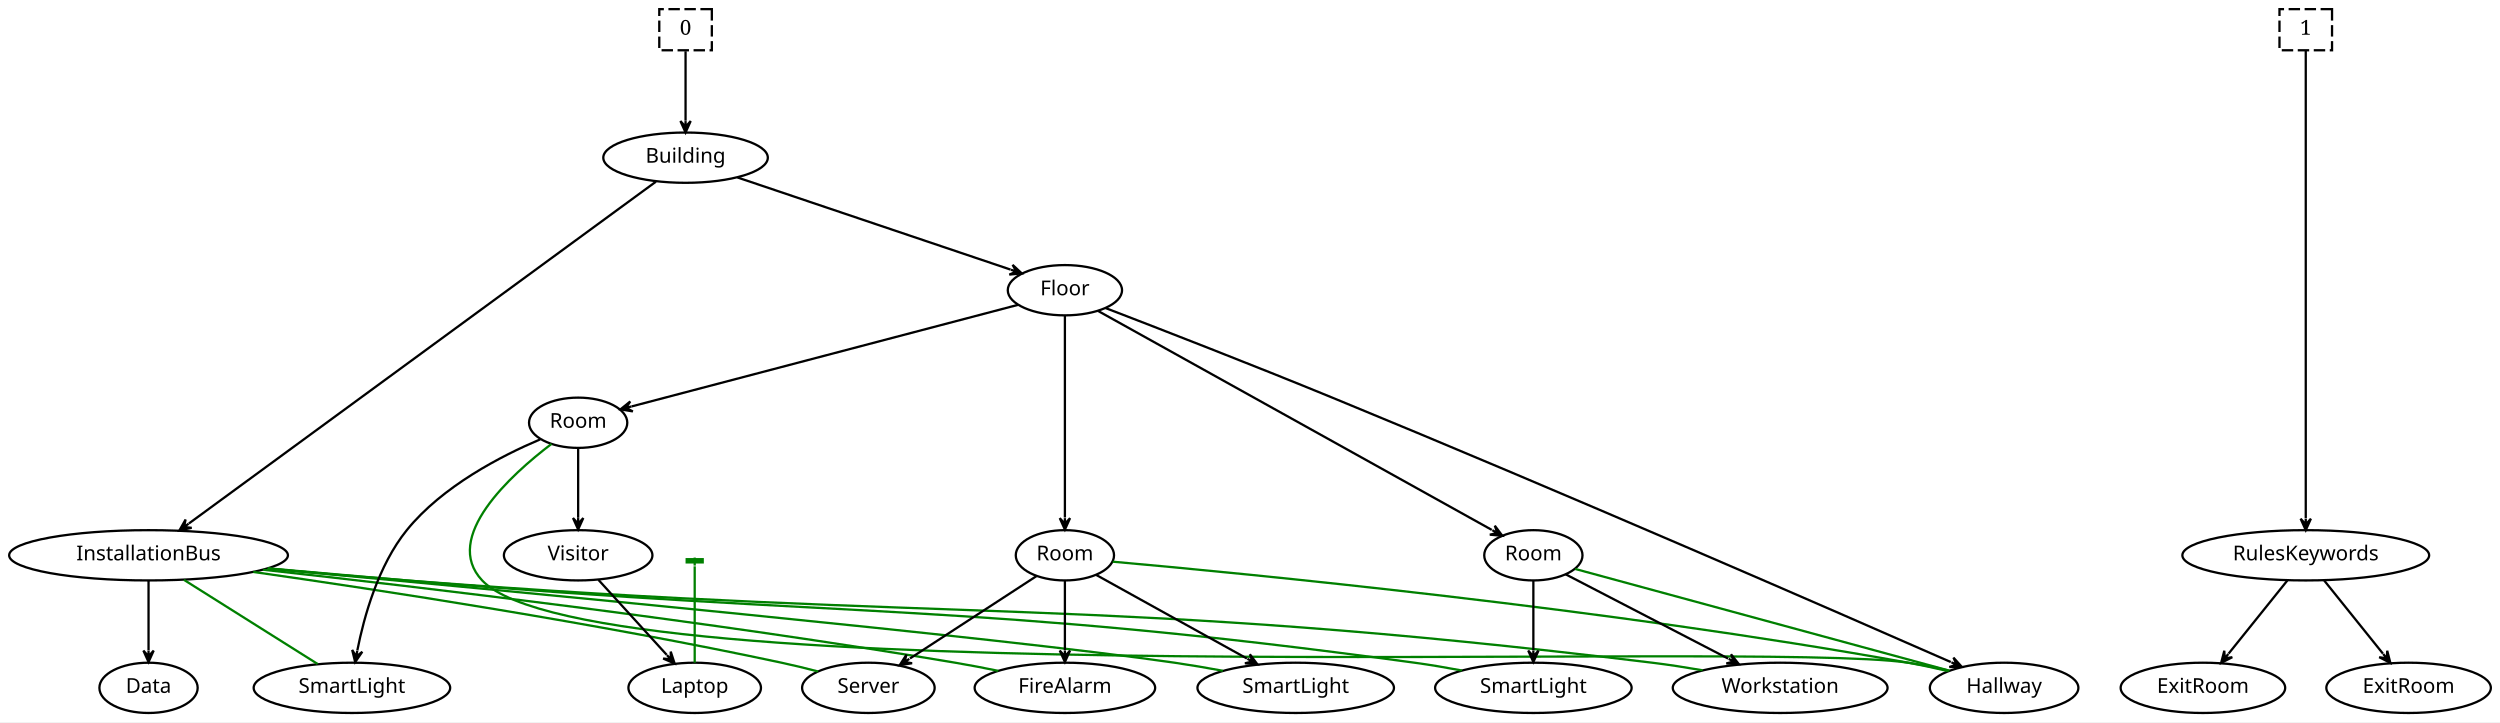
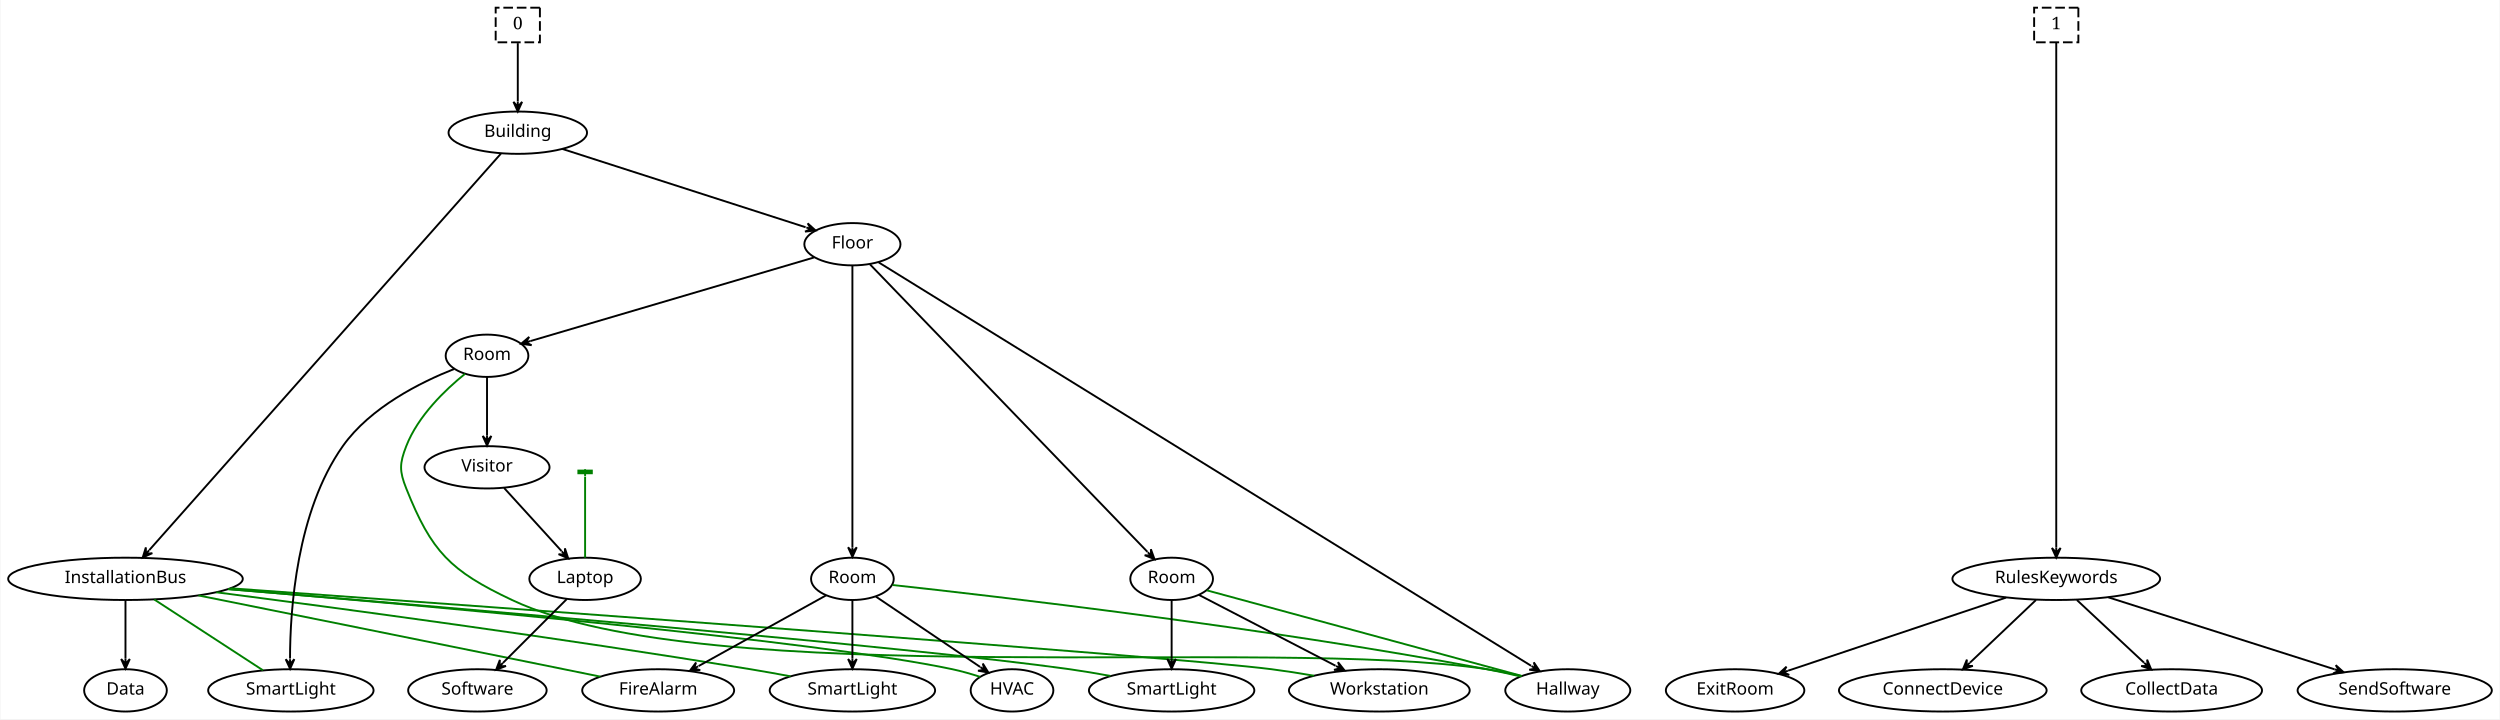
- <svg xmlns="http://www.w3.org/2000/svg" width="1094pt" height="316pt" viewBox="0.00 0.00 1094.00 316.00">
-   <g id="graph0" class="graph" transform="scale(1 1) rotate(0) translate(4 312)">
-     <polygon fill="white" stroke="none" points="-4,4 -4,-312 1090,-312 1090,4 -4,4" />
+ <svg xmlns="http://www.w3.org/2000/svg" width="1300pt" height="374pt" viewBox="0.00 0.00 1299.50 374.00">
+   <g id="graph0" class="graph" transform="scale(1 1) rotate(0) translate(4 370)">
+     <polygon fill="white" stroke="none" points="-4,4 -4,-370 1295.5,-370 1295.5,4 -4,4" />
    <g id="node1" class="node">
-       <polygon fill="none" stroke="black" stroke-dasharray="5,2" points="307.5,-308 284.5,-308 284.5,-290 307.5,-290 307.5,-308" />
-       <text text-anchor="middle" x="296" y="-296.8" font-family="serif" font-size="9.00">0</text>
+       <polygon fill="none" stroke="black" stroke-dasharray="5,2" points="276.5,-366 253.5,-366 253.5,-348 276.5,-348 276.5,-366" />
+       <text text-anchor="middle" x="265" y="-354.8" font-family="serif" font-size="9.00">0</text>
    </g>
    <g id="v0_Building" class="node">
-       <ellipse fill="none" stroke="black" cx="296" cy="-243" rx="36" ry="11" />
-       <text text-anchor="middle" x="296" y="-240.8" font-family="sans-serif" font-size="9.00">Building</text>
+       <ellipse fill="none" stroke="black" cx="265" cy="-301" rx="36" ry="11" />
+       <text text-anchor="middle" x="265" y="-298.8" font-family="sans-serif" font-size="9.00">Building</text>
    </g>
    <g id="edge1" class="edge">
-       <path fill="none" stroke="black" d="M296,-289.562C296,-281.453 296,-269.014 296,-259.181" />
-       <polygon fill="black" stroke="black" points="296,-254.03 298.25,-259.03 296,-256.53 296,-259.03 296,-259.03 296,-259.03 296,-256.53 293.75,-259.03 296,-254.03 296,-254.03" />
+       <path fill="none" stroke="black" d="M265,-347.562C265,-339.453 265,-327.014 265,-317.181" />
+       <polygon fill="black" stroke="black" points="265,-312.03 267.25,-317.03 265,-314.53 265,-317.03 265,-317.03 265,-317.03 265,-314.53 262.75,-317.03 265,-312.03 265,-312.03" />
    </g>
    <g id="node2" class="node">
-       <polygon fill="none" stroke="black" stroke-dasharray="5,2" points="1016.5,-308 993.5,-308 993.5,-290 1016.5,-290 1016.5,-308" />
-       <text text-anchor="middle" x="1005" y="-296.8" font-family="serif" font-size="9.00">1</text>
-     </g>
-     <g id="v8_RulesKeywords" class="node">
-       <ellipse fill="none" stroke="black" cx="1005" cy="-69" rx="54" ry="11" />
-       <text text-anchor="middle" x="1005" y="-66.8" font-family="sans-serif" font-size="9.00">RulesKeywords</text>
+       <polygon fill="none" stroke="black" stroke-dasharray="5,2" points="1076.5,-366 1053.5,-366 1053.5,-348 1076.5,-348 1076.5,-366" />
+       <text text-anchor="middle" x="1065" y="-354.8" font-family="serif" font-size="9.00">1</text>
+     </g>
+     <g id="v3_RulesKeywords" class="node">
+       <ellipse fill="none" stroke="black" cx="1065" cy="-69" rx="54" ry="11" />
+       <text text-anchor="middle" x="1065" y="-66.8" font-family="sans-serif" font-size="9.00">RulesKeywords</text>
    </g>
    <g id="edge2" class="edge">
-       <path fill="none" stroke="black" d="M1005,-289.885C1005,-256.489 1005,-129.348 1005,-85.206" />
-       <polygon fill="black" stroke="black" points="1005,-80.011 1007.25,-85.011 1005,-82.511 1005,-85.011 1005,-85.011 1005,-85.011 1005,-82.511 1002.75,-85.011 1005,-80.011 1005,-80.011" />
+       <path fill="none" stroke="black" d="M1065,-347.849C1065,-329.373 1065,-282.889 1065,-244 1065,-244 1065,-244 1065,-184 1065,-148.604 1065,-107.026 1065,-85.178" />
+       <polygon fill="black" stroke="black" points="1065,-80.065 1067.25,-85.065 1065,-82.565 1065,-85.065 1065,-85.065 1065,-85.065 1065,-82.565 1062.75,-85.065 1065,-80.065 1065,-80.065" />
    </g>
    <g id="node3" class="node" />
-     <g id="v7_Laptop" class="node">
-       <ellipse fill="none" stroke="black" cx="300" cy="-11" rx="29" ry="11" />
-       <text text-anchor="middle" x="300" y="-8.8" font-family="sans-serif" font-size="9.00">Laptop</text>
-     </g>
-     <g id="edge29" class="edge">
-       <path fill="none" stroke="green" d="M300,-64.167C300,-55.586 300,-34.596 300,-22.012" />
-       <polygon fill="green" stroke="green" points="303.5,-67.3 296.5,-67.3 296.5,-65.9 303.5,-65.9 303.5,-67.3" />
-       <polyline fill="none" stroke="green" points="300,-68 300,-64.5 " />
+     <g id="v8_Laptop" class="node">
+       <ellipse fill="none" stroke="black" cx="300" cy="-69" rx="29" ry="11" />
+       <text text-anchor="middle" x="300" y="-66.8" font-family="sans-serif" font-size="9.00">Laptop</text>
+     </g>
+     <g id="edge32" class="edge">
+       <path fill="none" stroke="green" d="M300,-122.167C300,-113.586 300,-92.596 300,-80.012" />
+       <polygon fill="green" stroke="green" points="303.5,-125.3 296.5,-125.3 296.5,-123.9 303.5,-123.9 303.5,-125.3" />
+       <polyline fill="none" stroke="green" points="300,-126 300,-122.5 " />
    </g>
    <g id="v1_InstallationBus" class="node">
      <ellipse fill="none" stroke="black" cx="61" cy="-69" rx="61" ry="11" />
      <text text-anchor="middle" x="61" y="-66.8" font-family="sans-serif" font-size="9.00">InstallationBus</text>
    </g>
    <g id="edge3" class="edge">
-       <path fill="none" stroke="black" d="M283.031,-232.508C243.415,-203.512 123.939,-116.066 78.657,-82.923" />
-       <polygon fill="black" stroke="black" points="74.511,-79.889 79.875,-81.027 76.529,-81.366 78.546,-82.842 78.546,-82.842 78.546,-82.842 76.529,-81.366 77.217,-84.658 74.511,-79.889 74.511,-79.889" />
-     </g>
-     <g id="v3_Floor" class="node">
-       <ellipse fill="none" stroke="black" cx="462" cy="-185" rx="25" ry="11" />
-       <text text-anchor="middle" x="462" y="-182.8" font-family="sans-serif" font-size="9.00">Floor</text>
+       <path fill="none" stroke="black" d="M256.234,-290.117C223.875,-253.633 111.063,-126.443 73.371,-83.947" />
+       <polygon fill="black" stroke="black" points="69.963,-80.105 74.964,-82.353 71.622,-81.975 73.281,-83.846 73.281,-83.846 73.281,-83.846 71.622,-81.975 71.597,-85.339 69.963,-80.105 69.963,-80.105" />
+     </g>
+     <g id="v4_Floor" class="node">
+       <ellipse fill="none" stroke="black" cx="439" cy="-243" rx="25" ry="11" />
+       <text text-anchor="middle" x="439" y="-240.8" font-family="sans-serif" font-size="9.00">Floor</text>
    </g>
    <g id="edge4" class="edge">
-       <path fill="none" stroke="black" d="M318.734,-234.331C350.088,-223.753 406.337,-204.778 438.23,-194.019" />
-       <polygon fill="black" stroke="black" points="443.132,-192.365 439.113,-196.095 440.763,-193.164 438.394,-193.963 438.394,-193.963 438.394,-193.963 440.763,-193.164 437.675,-191.832 443.132,-192.365 443.132,-192.365" />
+       <path fill="none" stroke="black" d="M288.106,-292.564C321.012,-281.973 381.097,-262.635 414.665,-251.832" />
+       <polygon fill="black" stroke="black" points="419.817,-250.174 415.746,-253.848 417.437,-250.94 415.057,-251.706 415.057,-251.706 415.057,-251.706 417.437,-250.94 414.368,-249.564 419.817,-250.174 419.817,-250.174" />
    </g>
    <g id="v2_Data" class="node">
      <ellipse fill="none" stroke="black" cx="61" cy="-11" rx="21.5" ry="11" />
      <text text-anchor="middle" x="61" y="-8.8" font-family="sans-serif" font-size="9.00">Data</text>
    </g>
    <g id="edge5" class="edge">
      <path fill="none" stroke="black" d="M61,-57.988C61,-49.494 61,-37.17 61,-27.417" />
      <polygon fill="black" stroke="black" points="61,-22.304 63.25,-27.304 61,-24.804 61,-27.304 61,-27.304 61,-27.304 61,-24.804 58.75,-27.304 61,-22.304 61,-22.304" />
    </g>
-     <g id="v10_SmartLight" class="node">
-       <ellipse fill="none" stroke="black" cx="150" cy="-11" rx="43" ry="11" />
-       <text text-anchor="middle" x="150" y="-8.8" font-family="sans-serif" font-size="9.00">SmartLight</text>
+     <g id="v11_SmartLight" class="node">
+       <ellipse fill="none" stroke="black" cx="147" cy="-11" rx="43" ry="11" />
+       <text text-anchor="middle" x="147" y="-8.8" font-family="sans-serif" font-size="9.00">SmartLight</text>
+     </g>
+     <g id="edge23" class="edge">
+       <path fill="none" stroke="green" d="M75.98,-58.245C91.861,-47.904 116.774,-31.682 132.478,-21.456" />
+     </g>
+     <g id="v16_SmartLight" class="node">
+       <ellipse fill="none" stroke="black" cx="439" cy="-11" rx="43" ry="11" />
+       <text text-anchor="middle" x="439" y="-8.8" font-family="sans-serif" font-size="9.00">SmartLight</text>
+     </g>
+     <g id="edge24" class="edge">
+       <path fill="none" stroke="green" d="M108.197,-62.01C171.531,-53.815 287.465,-38.26 386,-22 392.744,-20.887 399.952,-19.596 406.81,-18.318" />
+     </g>
+     <g id="v17_HVAC" class="node">
+       <ellipse fill="none" stroke="black" cx="522" cy="-11" rx="21.5" ry="11" />
+       <text text-anchor="middle" x="522" y="-8.8" font-family="sans-serif" font-size="9.00">HVAC</text>
+     </g>
+     <g id="edge25" class="edge">
+       <path fill="none" stroke="green" d="M114.582,-63.653C213.335,-55.411 420.406,-36.995 491,-22 495.757,-20.989 500.817,-19.529 505.438,-18.036" />
+     </g>
+     <g id="v18_FireAlarm" class="node">
+       <ellipse fill="none" stroke="black" cx="338" cy="-11" rx="39.5" ry="11" />
+       <text text-anchor="middle" x="338" y="-8.8" font-family="sans-serif" font-size="9.00">FireAlarm</text>
+     </g>
+     <g id="edge26" class="edge">
+       <path fill="none" stroke="green" d="M98.927,-60.375C144.178,-51.271 222.119,-35.571 289,-22 295.126,-20.757 301.683,-19.422 307.942,-18.145" />
+     </g>
+     <g id="v20_SmartLight" class="node">
+       <ellipse fill="none" stroke="black" cx="605" cy="-11" rx="43" ry="11" />
+       <text text-anchor="middle" x="605" y="-8.8" font-family="sans-serif" font-size="9.00">SmartLight</text>
+     </g>
+     <g id="edge27" class="edge">
+       <path fill="none" stroke="green" d="M114.327,-63.636C223.372,-54.61 468.598,-33.749 552,-22 558.861,-21.033 566.185,-19.79 573.129,-18.511" />
+     </g>
+     <g id="v21_Workstation" class="node">
+       <ellipse fill="none" stroke="black" cx="713" cy="-11" rx="47" ry="11" />
+       <text text-anchor="middle" x="713" y="-8.8" font-family="sans-serif" font-size="9.00">Workstation</text>
+     </g>
+     <g id="edge28" class="edge">
+       <path fill="none" stroke="green" d="M115.754,-64.088C252.938,-54.241 604.176,-28.738 657,-22 664.152,-21.088 671.778,-19.883 679.027,-18.626" />
+     </g>
+     <g id="v9_ExitRoom" class="node">
+       <ellipse fill="none" stroke="black" cx="898" cy="-11" rx="36" ry="11" />
+       <text text-anchor="middle" x="898" y="-8.8" font-family="sans-serif" font-size="9.00">ExitRoom</text>
+     </g>
+     <g id="edge6" class="edge">
+       <path fill="none" stroke="black" d="M1038.91,-59.25C1008.08,-48.913 957.025,-31.793 925.57,-21.245" />
+       <polygon fill="black" stroke="black" points="920.696,-19.611 926.152,-19.067 923.066,-20.405 925.437,-21.2 925.437,-21.2 925.437,-21.2 923.066,-20.405 924.721,-23.334 920.696,-19.611 920.696,-19.611" />
+     </g>
+     <g id="v12_ConnectDevice" class="node">
+       <ellipse fill="none" stroke="black" cx="1006" cy="-11" rx="54" ry="11" />
+       <text text-anchor="middle" x="1006" y="-8.8" font-family="sans-serif" font-size="9.00">ConnectDevice</text>
+     </g>
+     <g id="edge7" class="edge">
+       <path fill="none" stroke="black" d="M1054.45,-57.988C1044.89,-48.91 1030.71,-35.457 1020.16,-25.444" />
+       <polygon fill="black" stroke="black" points="1016.46,-21.925 1021.63,-23.735 1018.27,-23.646 1020.08,-25.367 1020.08,-25.367 1020.08,-25.367 1018.27,-23.646 1018.53,-26.999 1016.46,-21.925 1016.46,-21.925" />
+     </g>
+     <g id="v13_CollectData" class="node">
+       <ellipse fill="none" stroke="black" cx="1125" cy="-11" rx="47" ry="11" />
+       <text text-anchor="middle" x="1125" y="-8.8" font-family="sans-serif" font-size="9.00">CollectData</text>
+     </g>
+     <g id="edge8" class="edge">
+       <path fill="none" stroke="black" d="M1075.73,-57.988C1085.45,-48.91 1099.87,-35.457 1110.6,-25.444" />
+       <polygon fill="black" stroke="black" points="1114.37,-21.925 1112.25,-26.982 1112.54,-23.631 1110.71,-25.337 1110.71,-25.337 1110.71,-25.337 1112.54,-23.631 1109.18,-23.692 1114.37,-21.925 1114.37,-21.925" />
+     </g>
+     <g id="v14_SendSoftware" class="node">
+       <ellipse fill="none" stroke="black" cx="1241" cy="-11" rx="50.5" ry="11" />
+       <text text-anchor="middle" x="1241" y="-8.8" font-family="sans-serif" font-size="9.00">SendSoftware</text>
+     </g>
+     <g id="edge9" class="edge">
+       <path fill="none" stroke="black" d="M1092.11,-59.373C1123.82,-49.284 1176.21,-32.614 1209.64,-21.978" />
+       <polygon fill="black" stroke="black" points="1214.43,-20.454 1210.35,-24.114 1212.05,-21.212 1209.67,-21.97 1209.67,-21.97 1209.67,-21.97 1212.05,-21.212 1208.98,-19.826 1214.43,-20.454 1214.43,-20.454" />
+     </g>
+     <g id="v5_Hallway" class="node">
+       <ellipse fill="none" stroke="black" cx="811" cy="-11" rx="32.5" ry="11" />
+       <text text-anchor="middle" x="811" y="-8.8" font-family="sans-serif" font-size="9.00">Hallway</text>
+     </g>
+     <g id="edge10" class="edge">
+       <path fill="none" stroke="black" d="M452.681,-233.541C509.389,-198.48 726.087,-64.5 791.92,-23.797" />
+       <polygon fill="black" stroke="black" points="796.395,-21.03 793.325,-25.573 794.268,-22.345 792.142,-23.66 792.142,-23.66 792.142,-23.66 794.268,-22.345 790.959,-21.746 796.395,-21.03 796.395,-21.03" />
+     </g>
+     <g id="v6_Room" class="node">
+       <ellipse fill="none" stroke="black" cx="249" cy="-185" rx="21.5" ry="11" />
+       <text text-anchor="middle" x="249" y="-182.8" font-family="sans-serif" font-size="9.00">Room</text>
+     </g>
+     <g id="edge11" class="edge">
+       <path fill="none" stroke="black" d="M419.026,-236.113C383.373,-225.605 309.015,-203.689 271.571,-192.653" />
+       <polygon fill="black" stroke="black" points="266.758,-191.234 272.19,-190.489 269.156,-191.941 271.554,-192.648 271.554,-192.648 271.554,-192.648 269.156,-191.941 270.918,-194.806 266.758,-191.234 266.758,-191.234" />
+     </g>
+     <g id="v15_Room" class="node">
+       <ellipse fill="none" stroke="black" cx="439" cy="-69" rx="21.5" ry="11" />
+       <text text-anchor="middle" x="439" y="-66.8" font-family="sans-serif" font-size="9.00">Room</text>
+     </g>
+     <g id="edge12" class="edge">
+       <path fill="none" stroke="black" d="M439,-231.756C439,-202.786 439,-120.136 439,-85.534" />
+       <polygon fill="black" stroke="black" points="439,-80.408 441.25,-85.408 439,-82.908 439,-85.408 439,-85.408 439,-85.408 439,-82.908 436.75,-85.408 439,-80.408 439,-80.408" />
+     </g>
+     <g id="v19_Room" class="node">
+       <ellipse fill="none" stroke="black" cx="605" cy="-69" rx="21.5" ry="11" />
+       <text text-anchor="middle" x="605" y="-66.8" font-family="sans-serif" font-size="9.00">Room</text>
+     </g>
+     <g id="edge13" class="edge">
+       <path fill="none" stroke="black" d="M448.161,-232.508C476.116,-203.543 560.362,-116.251 592.425,-83.029" />
+       <polygon fill="black" stroke="black" points="596.07,-79.253 594.216,-84.413 594.333,-81.052 592.597,-82.851 592.597,-82.851 592.597,-82.851 594.333,-81.052 590.978,-81.288 596.07,-79.253 596.07,-79.253" />
+     </g>
+     <g id="edge29" class="edge">
+       <path fill="none" stroke="green" d="M786.703,-18.494C780.935,-19.838 774.779,-21.113 769,-22 657.357,-39.138 364.124,-9.746 262,-58 229.88,-73.177 220.158,-83.002 207,-116 203.378,-125.082 203.464,-128.884 207,-138 213.1,-153.729 227.362,-167.369 237.573,-175.626" />
+     </g>
+     <g id="edge30" class="edge">
+       <path fill="none" stroke="green" d="M786.21,-18.316C780.574,-19.636 774.598,-20.946 769,-22 653.033,-43.837 512.335,-60.082 459.961,-65.78" />
+     </g>
+     <g id="edge31" class="edge">
+       <path fill="none" stroke="green" d="M787.135,-18.488C745.53,-29.798 660.601,-52.885 623.281,-63.03" />
+     </g>
+     <g id="v7_Visitor" class="node">
+       <ellipse fill="none" stroke="black" cx="249" cy="-127" rx="32.5" ry="11" />
+       <text text-anchor="middle" x="249" y="-124.8" font-family="sans-serif" font-size="9.00">Visitor</text>
+     </g>
+     <g id="edge14" class="edge">
+       <path fill="none" stroke="black" d="M249,-173.988C249,-165.494 249,-153.17 249,-143.417" />
+       <polygon fill="black" stroke="black" points="249,-138.304 251.25,-143.304 249,-140.804 249,-143.304 249,-143.304 249,-143.304 249,-140.804 246.75,-143.304 249,-138.304 249,-138.304" />
+     </g>
+     <g id="edge15" class="edge">
+       <path fill="none" stroke="black" d="M231.872,-178.119C214.531,-171.254 188.294,-158.199 174,-138 149.971,-104.045 146.604,-52.945 146.561,-27.517" />
+       <polygon fill="black" stroke="black" points="146.6,-22.207 148.813,-27.224 146.582,-24.707 146.563,-27.207 146.563,-27.207 146.563,-27.207 146.582,-24.707 144.313,-27.19 146.6,-22.207 146.6,-22.207" />
+     </g>
+     <g id="edge16" class="edge">
+       <path fill="none" stroke="black" d="M257.884,-116.246C266.147,-107.172 278.535,-93.57 287.738,-83.464" />
+       <polygon fill="black" stroke="black" points="291.218,-79.643 289.515,-84.854 289.535,-81.491 287.852,-83.339 287.852,-83.339 287.852,-83.339 289.535,-81.491 286.188,-81.824 291.218,-79.643 291.218,-79.643" />
+     </g>
+     <g id="v10_Software" class="node">
+       <ellipse fill="none" stroke="black" cx="244" cy="-11" rx="36" ry="11" />
+       <text text-anchor="middle" x="244" y="-8.8" font-family="sans-serif" font-size="9.00">Software</text>
+     </g>
+     <g id="edge17" class="edge">
+       <path fill="none" stroke="black" d="M290.5,-58.5C281.385,-49.385 267.533,-35.533 257.318,-25.318" />
+       <polygon fill="black" stroke="black" points="253.734,-21.735 258.861,-23.679 255.502,-23.502 257.27,-25.27 257.27,-25.27 257.27,-25.27 255.502,-23.502 255.679,-26.861 253.734,-21.735 253.734,-21.735" />
+     </g>
+     <g id="edge18" class="edge">
+       <path fill="none" stroke="black" d="M439,-57.988C439,-49.494 439,-37.17 439,-27.417" />
+       <polygon fill="black" stroke="black" points="439,-22.304 441.25,-27.304 439,-24.804 439,-27.304 439,-27.304 439,-27.304 439,-24.804 436.75,-27.304 439,-22.304 439,-22.304" />
+     </g>
+     <g id="edge19" class="edge">
+       <path fill="none" stroke="black" d="M451.247,-59.737C465.591,-50.059 489.421,-33.981 505.414,-23.19" />
+       <polygon fill="black" stroke="black" points="509.703,-20.297 506.816,-24.959 507.63,-21.695 505.558,-23.093 505.558,-23.093 505.558,-23.093 507.63,-21.695 504.3,-21.228 509.703,-20.297 509.703,-20.297" />
    </g>
    <g id="edge20" class="edge">
-       <path fill="none" stroke="green" d="M76.503,-58.245C92.938,-47.904 118.719,-31.682 134.972,-21.456" />
-     </g>
-     <g id="v13_SmartLight" class="node">
-       <ellipse fill="none" stroke="black" cx="563" cy="-11" rx="43" ry="11" />
-       <text text-anchor="middle" x="563" y="-8.8" font-family="sans-serif" font-size="9.00">SmartLight</text>
+       <path fill="none" stroke="black" d="M425.379,-60.448C408.33,-50.995 378.953,-34.706 359.014,-23.651" />
+       <polygon fill="black" stroke="black" points="354.412,-21.1 359.876,-21.556 356.598,-22.312 358.785,-23.524 358.785,-23.524 358.785,-23.524 356.598,-22.312 357.693,-25.492 354.412,-21.1 354.412,-21.1" />
    </g>
    <g id="edge21" class="edge">
-       <path fill="none" stroke="green" d="M113.232,-63.208C214.584,-53.818 434.587,-32.958 510,-22 516.857,-21.004 524.179,-19.748 531.123,-18.466" />
-     </g>
-     <g id="v14_Server" class="node">
-       <ellipse fill="none" stroke="black" cx="376" cy="-11" rx="29" ry="11" />
-       <text text-anchor="middle" x="376" y="-8.8" font-family="sans-serif" font-size="9.00">Server</text>
+       <path fill="none" stroke="black" d="M605,-57.988C605,-49.494 605,-37.17 605,-27.417" />
+       <polygon fill="black" stroke="black" points="605,-22.304 607.25,-27.304 605,-24.804 605,-27.304 605,-27.304 605,-27.304 605,-24.804 602.75,-27.304 605,-22.304 605,-22.304" />
    </g>
    <g id="edge22" class="edge">
-       <path fill="none" stroke="green" d="M106.83,-61.719C161.965,-53.858 257.202,-39.301 338,-22 343.203,-20.886 348.763,-19.522 353.98,-18.165" />
-     </g>
-     <g id="v15_FireAlarm" class="node">
-       <ellipse fill="none" stroke="black" cx="462" cy="-11" rx="39.5" ry="11" />
-       <text text-anchor="middle" x="462" y="-8.8" font-family="sans-serif" font-size="9.00">FireAlarm</text>
-     </g>
-     <g id="edge23" class="edge">
-       <path fill="none" stroke="green" d="M111.159,-62.676C179.761,-55.118 306.597,-40.159 414,-22 420.127,-20.964 426.663,-19.706 432.876,-18.436" />
-     </g>
-     <g id="v17_SmartLight" class="node">
-       <ellipse fill="none" stroke="black" cx="667" cy="-11" rx="43" ry="11" />
-       <text text-anchor="middle" x="667" y="-8.8" font-family="sans-serif" font-size="9.00">SmartLight</text>
-     </g>
-     <g id="edge24" class="edge">
-       <path fill="none" stroke="green" d="M113.314,-63.296C132.41,-61.598 154.18,-59.686 174,-58 369.944,-41.332 420.156,-48.608 615,-22 621.74,-21.079 628.929,-19.856 635.743,-18.581" />
-     </g>
-     <g id="v18_Workstation" class="node">
-       <ellipse fill="none" stroke="black" cx="775" cy="-11" rx="47" ry="11" />
-       <text text-anchor="middle" x="775" y="-8.8" font-family="sans-serif" font-size="9.00">Workstation</text>
-     </g>
-     <g id="edge25" class="edge">
-       <path fill="none" stroke="green" d="M113.017,-63.152C132.179,-61.431 154.069,-59.54 174,-58 416.029,-39.3 478.035,-51.382 719,-22 726.156,-21.127 733.785,-19.939 741.035,-18.687" />
-     </g>
-     <g id="v4_Hallway" class="node">
-       <ellipse fill="none" stroke="black" cx="873" cy="-11" rx="32.5" ry="11" />
-       <text text-anchor="middle" x="873" y="-8.8" font-family="sans-serif" font-size="9.00">Hallway</text>
-     </g>
-     <g id="edge6" class="edge">
-       <path fill="none" stroke="black" d="M479.907,-177.153C502.92,-168.31 544.073,-152.347 579,-138 680.31,-96.386 800.019,-44.106 849.646,-22.294" />
-       <polygon fill="black" stroke="black" points="854.508,-20.156 850.836,-24.229 852.219,-21.163 849.931,-22.169 849.931,-22.169 849.931,-22.169 852.219,-21.163 849.025,-20.11 854.508,-20.156 854.508,-20.156" />
-     </g>
-     <g id="v5_Room" class="node">
-       <ellipse fill="none" stroke="black" cx="249" cy="-127" rx="21.5" ry="11" />
-       <text text-anchor="middle" x="249" y="-124.8" font-family="sans-serif" font-size="9.00">Room</text>
-     </g>
-     <g id="edge7" class="edge">
-       <path fill="none" stroke="black" d="M441.577,-178.63C401.854,-168.187 314.412,-145.197 272.415,-134.156" />
-       <polygon fill="black" stroke="black" points="267.525,-132.871 272.933,-131.966 269.943,-133.506 272.361,-134.142 272.361,-134.142 272.361,-134.142 269.943,-133.506 271.789,-136.318 267.525,-132.871 267.525,-132.871" />
-     </g>
-     <g id="v12_Room" class="node">
-       <ellipse fill="none" stroke="black" cx="462" cy="-69" rx="21.5" ry="11" />
-       <text text-anchor="middle" x="462" y="-66.8" font-family="sans-serif" font-size="9.00">Room</text>
-     </g>
-     <g id="edge8" class="edge">
-       <path fill="none" stroke="black" d="M462,-173.883C462,-153.906 462,-109.276 462,-85.54" />
-       <polygon fill="black" stroke="black" points="462,-80.258 464.25,-85.258 462,-82.758 462,-85.258 462,-85.258 462,-85.258 462,-82.758 459.75,-85.258 462,-80.258 462,-80.258" />
-     </g>
-     <g id="v16_Room" class="node">
-       <ellipse fill="none" stroke="black" cx="667" cy="-69" rx="21.5" ry="11" />
-       <text text-anchor="middle" x="667" y="-66.8" font-family="sans-serif" font-size="9.00">Room</text>
-     </g>
-     <g id="edge9" class="edge">
-       <path fill="none" stroke="black" d="M476.415,-175.984C512.847,-155.724 608.568,-102.494 648.788,-80.127" />
-       <polygon fill="black" stroke="black" points="653.411,-77.557 650.134,-81.954 651.226,-78.772 649.041,-79.987 649.041,-79.987 649.041,-79.987 651.226,-78.772 647.947,-78.021 653.411,-77.557 653.411,-77.557" />
-     </g>
-     <g id="edge26" class="edge">
-       <path fill="none" stroke="green" d="M848.711,-18.55C842.943,-19.891 836.785,-21.151 831,-22 762.287,-32.082 254.672,-7.498 207,-58 189.284,-76.768 219.483,-104.16 237.323,-117.737" />
-     </g>
-     <g id="edge27" class="edge">
-       <path fill="none" stroke="green" d="M848.221,-18.376C842.585,-19.693 836.606,-20.986 831,-22 699.497,-45.778 539.398,-61.178 482.928,-66.203" />
-     </g>
-     <g id="edge28" class="edge">
-       <path fill="none" stroke="green" d="M849.135,-18.488C807.53,-29.798 722.601,-52.885 685.281,-63.03" />
-     </g>
-     <g id="v6_Visitor" class="node">
-       <ellipse fill="none" stroke="black" cx="249" cy="-69" rx="32.5" ry="11" />
-       <text text-anchor="middle" x="249" y="-66.8" font-family="sans-serif" font-size="9.00">Visitor</text>
-     </g>
-     <g id="edge10" class="edge">
-       <path fill="none" stroke="black" d="M249,-115.988C249,-107.494 249,-95.17 249,-85.417" />
-       <polygon fill="black" stroke="black" points="249,-80.304 251.25,-85.304 249,-82.804 249,-85.304 249,-85.304 249,-85.304 249,-82.804 246.75,-85.304 249,-80.304 249,-80.304" />
-     </g>
-     <g id="edge11" class="edge">
-       <path fill="none" stroke="black" d="M232.383,-119.731C215.46,-112.551 189.559,-99.242 174,-80 161.521,-64.567 155.294,-42.171 152.361,-27.354" />
-       <polygon fill="black" stroke="black" points="151.424,-22.265 154.542,-26.775 151.877,-24.724 152.33,-27.183 152.33,-27.183 152.33,-27.183 151.877,-24.724 150.117,-27.59 151.424,-22.265 151.424,-22.265" />
-     </g>
-     <g id="edge12" class="edge">
-       <path fill="none" stroke="black" d="M257.884,-58.245C266.147,-49.172 278.535,-35.57 287.738,-25.464" />
-       <polygon fill="black" stroke="black" points="291.218,-21.643 289.515,-26.854 289.535,-23.491 287.852,-25.339 287.852,-25.339 287.852,-25.339 289.535,-23.491 286.188,-23.824 291.218,-21.643 291.218,-21.643" />
-     </g>
-     <g id="v9_ExitRoom" class="node">
-       <ellipse fill="none" stroke="black" cx="960" cy="-11" rx="36" ry="11" />
-       <text text-anchor="middle" x="960" y="-8.8" font-family="sans-serif" font-size="9.00">ExitRoom</text>
-     </g>
-     <g id="edge13" class="edge">
-       <path fill="none" stroke="black" d="M996.955,-57.988C989.788,-49.069 979.228,-35.928 971.229,-25.974" />
-       <polygon fill="black" stroke="black" points="967.975,-21.925 972.861,-24.413 969.541,-23.874 971.107,-25.823 971.107,-25.823 971.107,-25.823 969.541,-23.874 969.354,-27.232 967.975,-21.925 967.975,-21.925" />
-     </g>
-     <g id="v11_ExitRoom" class="node">
-       <ellipse fill="none" stroke="black" cx="1050" cy="-11" rx="36" ry="11" />
-       <text text-anchor="middle" x="1050" y="-8.8" font-family="sans-serif" font-size="9.00">ExitRoom</text>
-     </g>
-     <g id="edge14" class="edge">
-       <path fill="none" stroke="black" d="M1013.05,-57.988C1020.21,-49.069 1030.77,-35.928 1038.77,-25.974" />
-       <polygon fill="black" stroke="black" points="1042.02,-21.925 1040.65,-27.232 1040.46,-23.874 1038.89,-25.823 1038.89,-25.823 1038.89,-25.823 1040.46,-23.874 1037.14,-24.413 1042.02,-21.925 1042.02,-21.925" />
-     </g>
-     <g id="edge15" class="edge">
-       <path fill="none" stroke="black" d="M475.621,-60.448C492.57,-51.05 521.704,-34.897 541.635,-23.846" />
-       <polygon fill="black" stroke="black" points="546.24,-21.292 542.959,-25.685 544.054,-22.505 541.868,-23.717 541.868,-23.717 541.868,-23.717 544.054,-22.505 540.777,-21.749 546.24,-21.292 546.24,-21.292" />
-     </g>
-     <g id="edge16" class="edge">
-       <path fill="none" stroke="black" d="M449.678,-59.977C435.159,-50.522 410.903,-34.728 394.213,-23.86" />
-       <polygon fill="black" stroke="black" points="389.721,-20.934 395.138,-21.777 391.816,-22.299 393.911,-23.663 393.911,-23.663 393.911,-23.663 391.816,-22.299 392.683,-25.548 389.721,-20.934 389.721,-20.934" />
-     </g>
-     <g id="edge17" class="edge">
-       <path fill="none" stroke="black" d="M462,-57.988C462,-49.494 462,-37.17 462,-27.417" />
-       <polygon fill="black" stroke="black" points="462,-22.304 464.25,-27.304 462,-24.804 462,-27.304 462,-27.304 462,-27.304 462,-24.804 459.75,-27.304 462,-22.304 462,-22.304" />
-     </g>
-     <g id="edge18" class="edge">
-       <path fill="none" stroke="black" d="M667,-57.988C667,-49.494 667,-37.17 667,-27.417" />
-       <polygon fill="black" stroke="black" points="667,-22.304 669.25,-27.304 667,-24.804 667,-27.304 667,-27.304 667,-27.304 667,-24.804 664.75,-27.304 667,-22.304 667,-22.304" />
-     </g>
-     <g id="edge19" class="edge">
-       <path fill="none" stroke="black" d="M681.119,-60.679C699.192,-51.308 730.732,-34.954 752.222,-23.811" />
-       <polygon fill="black" stroke="black" points="756.916,-21.377 753.513,-25.676 754.696,-22.528 752.477,-23.679 752.477,-23.679 752.477,-23.679 754.696,-22.528 751.441,-21.681 756.916,-21.377 756.916,-21.377" />
+       <path fill="none" stroke="black" d="M619.119,-60.679C637.192,-51.308 668.732,-34.954 690.222,-23.811" />
+       <polygon fill="black" stroke="black" points="694.916,-21.377 691.513,-25.676 692.696,-22.528 690.477,-23.679 690.477,-23.679 690.477,-23.679 692.696,-22.528 689.441,-21.681 694.916,-21.377 694.916,-21.377" />
    </g>
  </g>
</svg>
